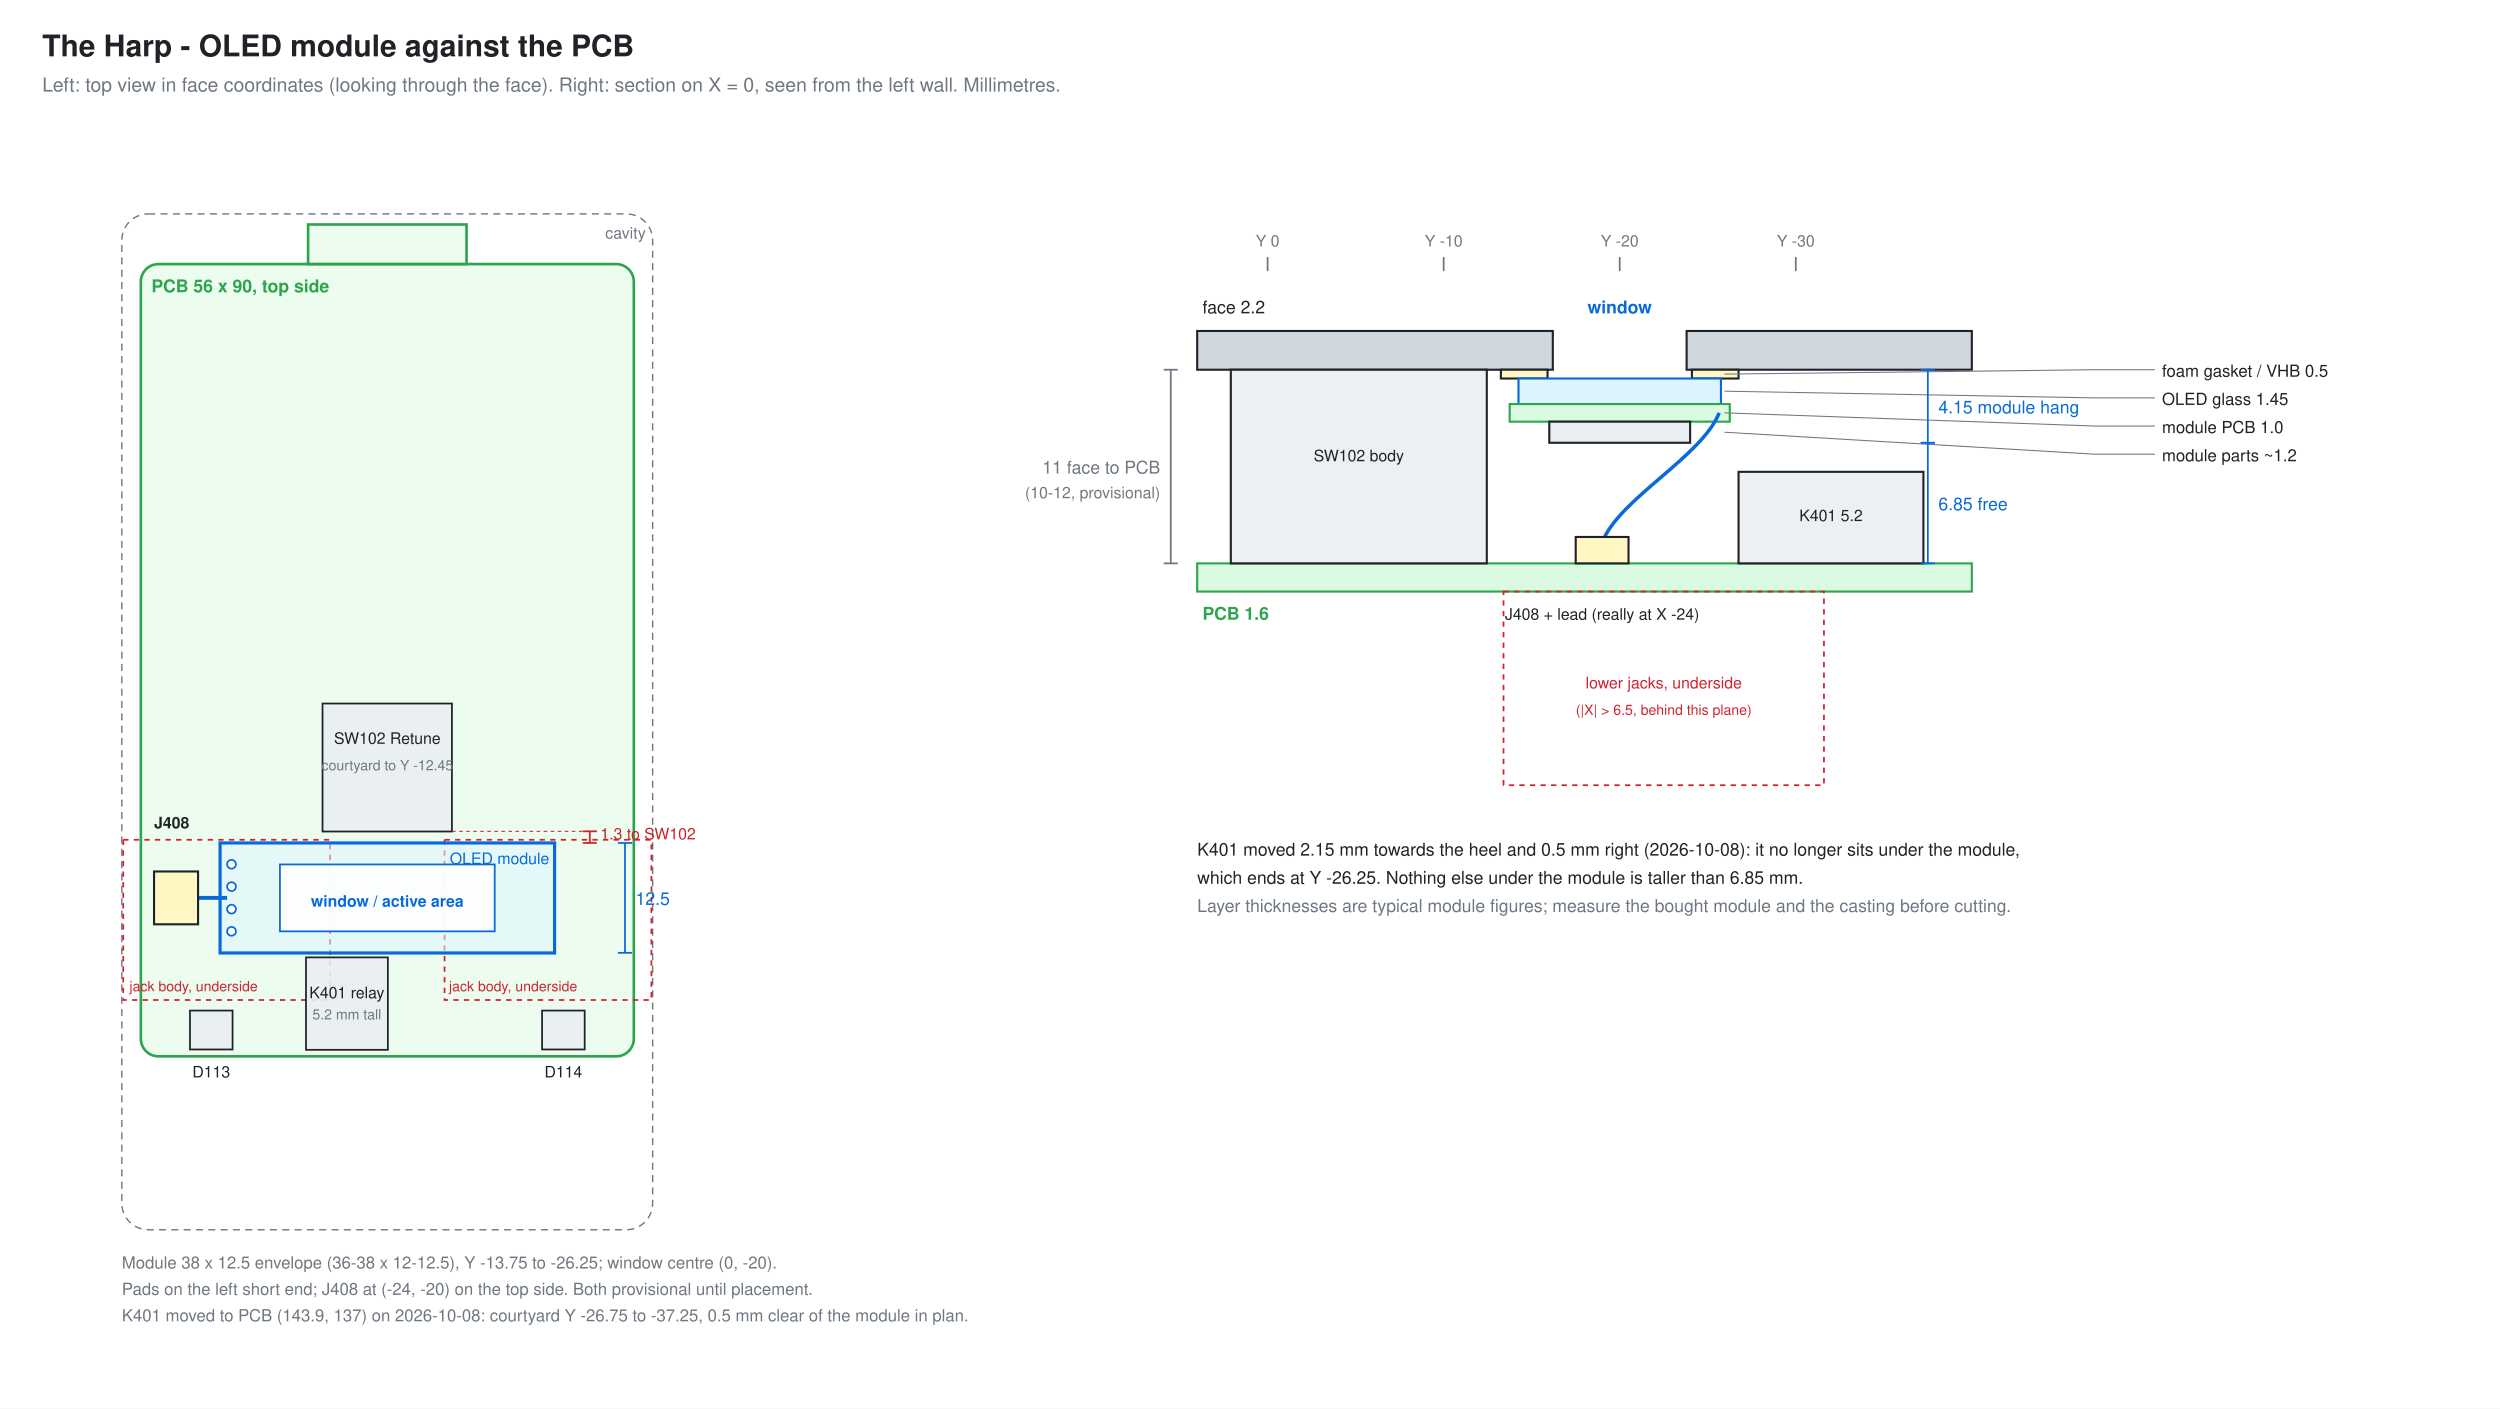
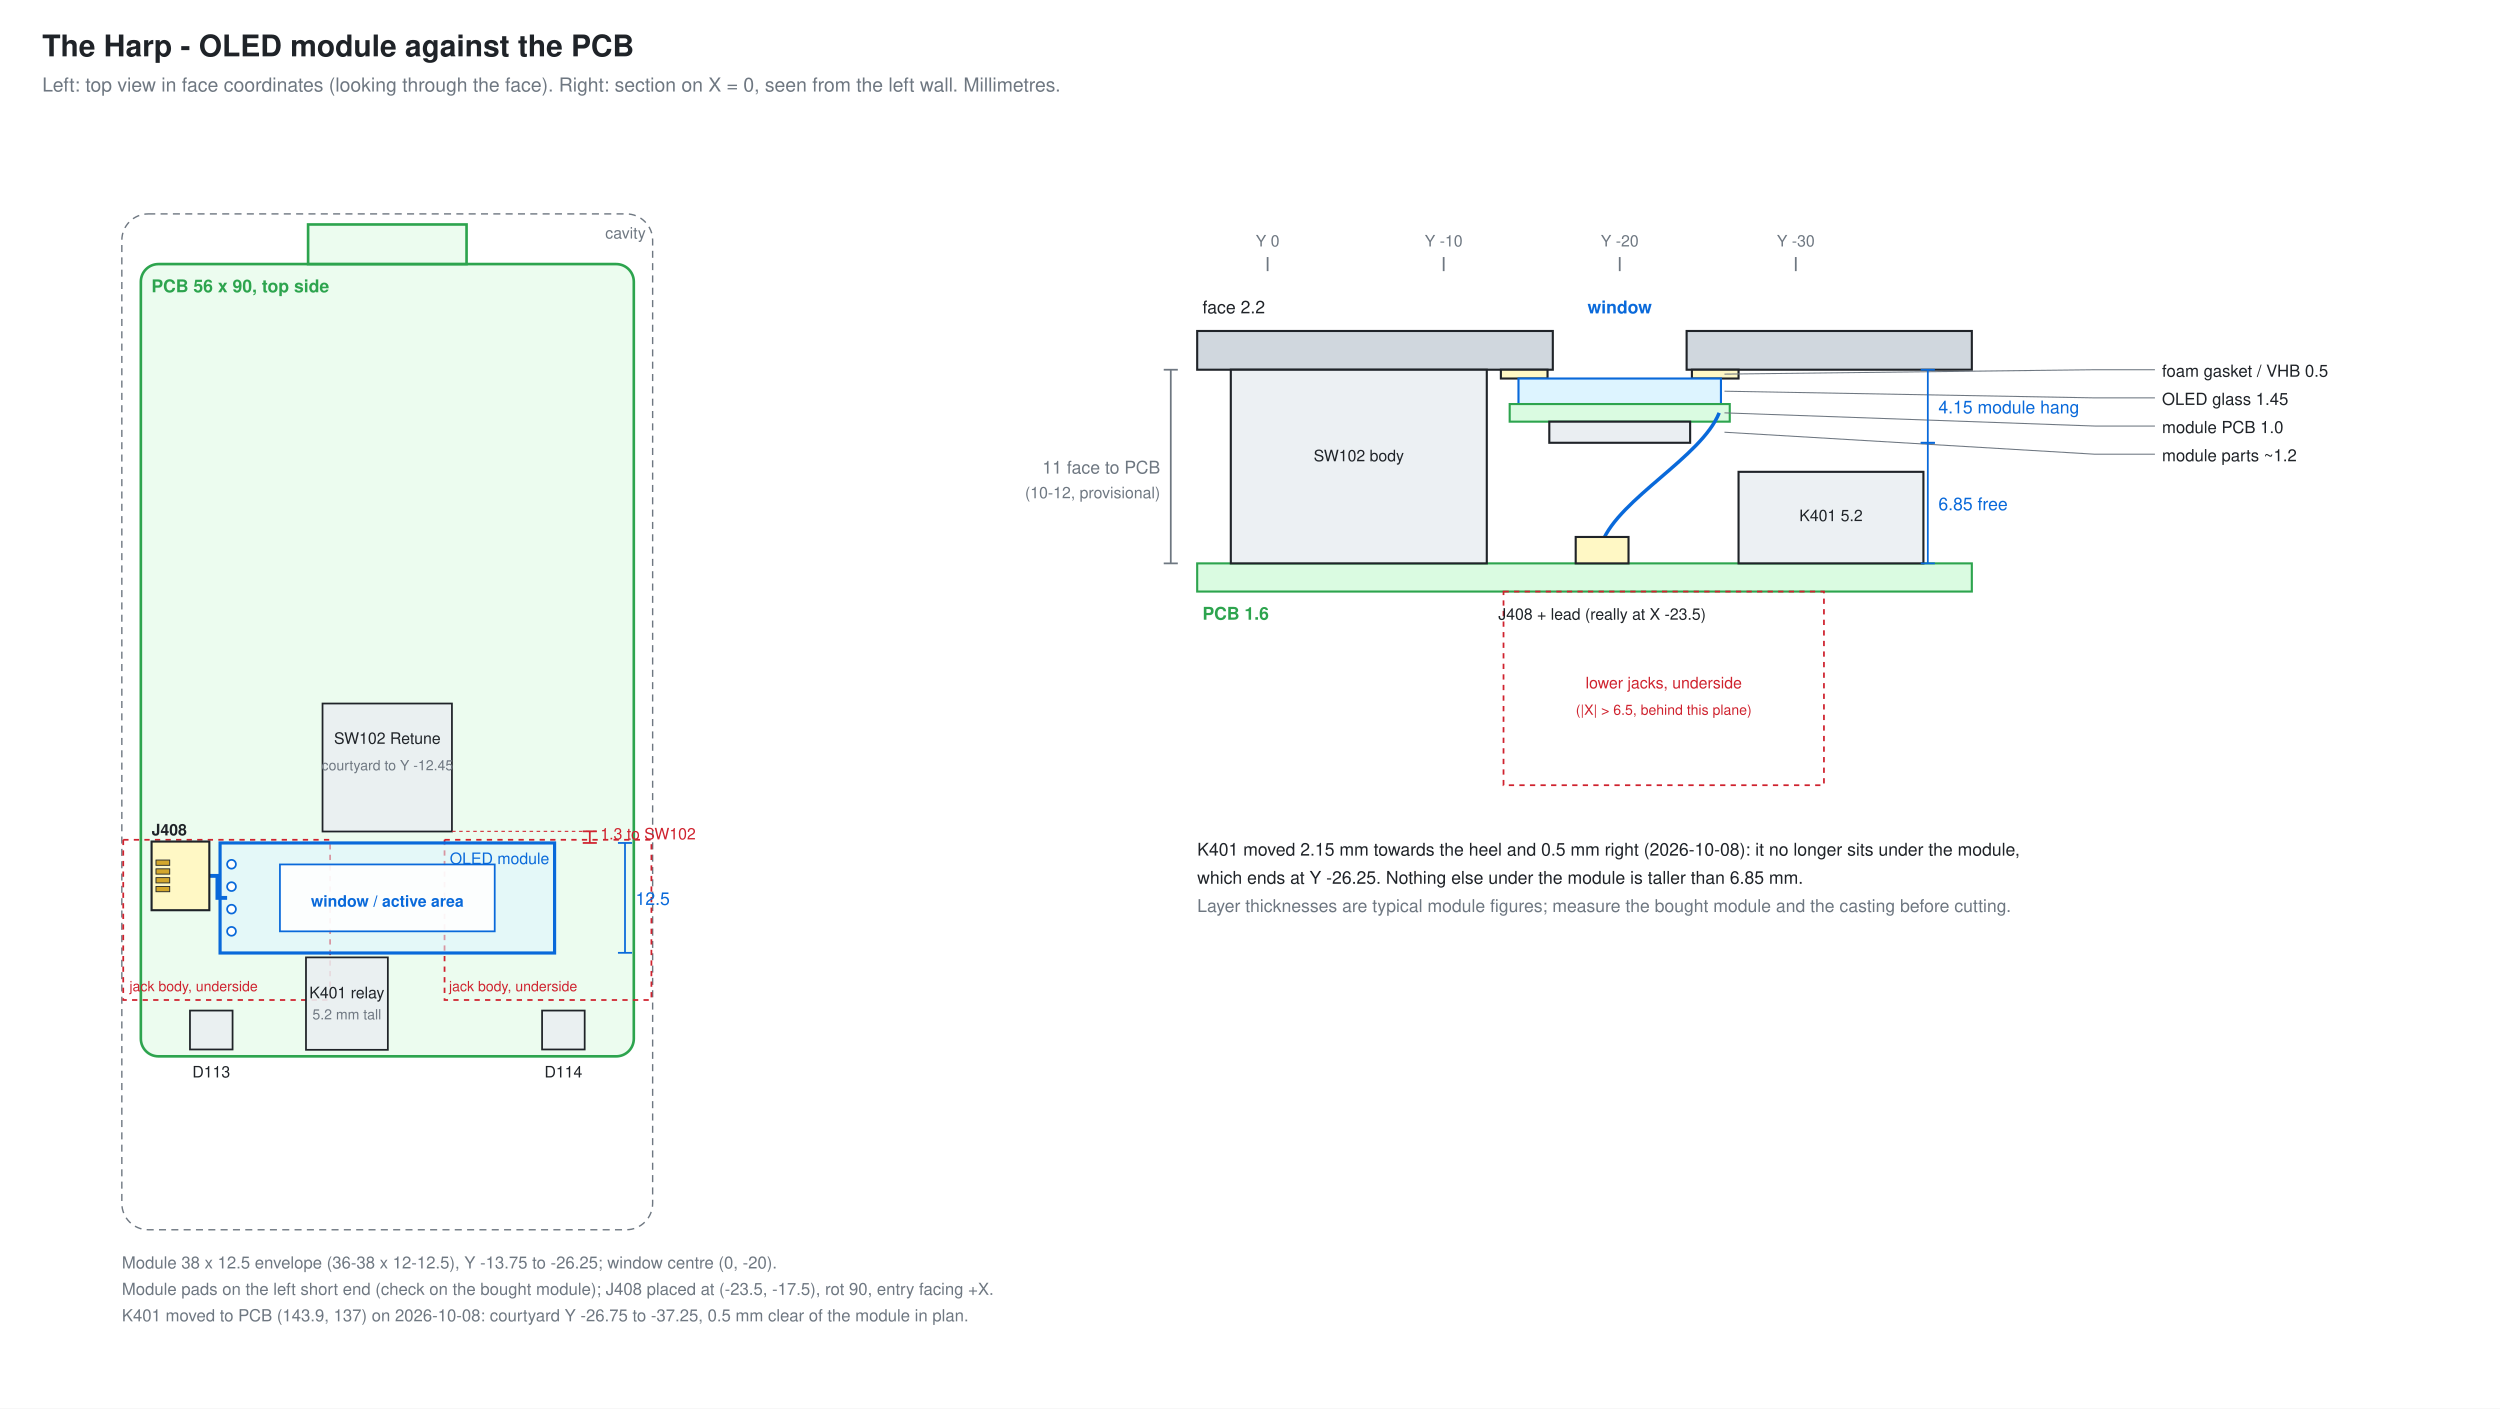
<svg xmlns="http://www.w3.org/2000/svg" width="1420" height="800" viewBox="0 0 1420 800">
  <rect width="100%" height="100%" fill="white" />
  <text x="24.0" y="32.0" font-family="Helvetica, Arial, sans-serif" font-size="17" fill="#1f2328" text-anchor="start" font-weight="bold">The Harp - OLED module against the PCB</text>
  <text x="24.0" y="52.0" font-family="Helvetica, Arial, sans-serif" font-size="11" fill="#6e7781" text-anchor="start" font-weight="normal">Left: top view in face coordinates (looking through the face). Right: section on X = 0, seen from the left wall. Millimetres.</text>
  <rect x="69.2" y="121.5" width="301.5" height="577.0" rx="15.0" stroke="#6e7781" fill="none" fill-opacity="1" stroke-width="0.8" stroke-dasharray="4 3" />
  <text x="366.8" y="135.5" font-family="Helvetica, Arial, sans-serif" font-size="9" fill="#6e7781" text-anchor="end" font-weight="normal">cavity</text>
  <rect x="80.0" y="150.0" width="280.0" height="450.0" rx="10.0" stroke="#2da44e" fill="#dafbe1" fill-opacity="0.5" stroke-width="1.5" />
  <rect x="175.0" y="127.5" width="90.0" height="22.5" rx="0.0" stroke="#2da44e" fill="#dafbe1" fill-opacity="0.5" stroke-width="1.5" />
  <text x="86.0" y="166.0" font-family="Helvetica, Arial, sans-serif" font-size="10" fill="#2da44e" text-anchor="start" font-weight="bold">PCB 56 x 90, top side</text>
  <rect x="70.0" y="477.0" width="117.5" height="91.0" rx="0.0" stroke="#cf222e" fill="none" fill-opacity="0.35" stroke-width="1" stroke-dasharray="3 3" />
  <rect x="252.5" y="477.0" width="117.5" height="91.0" rx="0.0" stroke="#cf222e" fill="none" fill-opacity="0.35" stroke-width="1" stroke-dasharray="3 3" />
  <text x="73.5" y="563.0" font-family="Helvetica, Arial, sans-serif" font-size="8" fill="#cf222e" text-anchor="start" font-weight="normal">jack body, underside</text>
  <text x="255.0" y="563.0" font-family="Helvetica, Arial, sans-serif" font-size="8" fill="#cf222e" text-anchor="start" font-weight="normal">jack body, underside</text>
  <rect x="183.2" y="399.6" width="73.5" height="72.7" rx="0.0" stroke="#1f2328" fill="#eaeef2" fill-opacity="0.9" stroke-width="1" />
  <text x="220.0" y="422.5" font-family="Helvetica, Arial, sans-serif" font-size="9" fill="#1f2328" text-anchor="middle" font-weight="normal">SW102 Retune</text>
  <text x="220.0" y="437.5" font-family="Helvetica, Arial, sans-serif" font-size="8" fill="#6e7781" text-anchor="middle" font-weight="normal">courtyard to Y -12.45</text>
  <rect x="173.8" y="543.8" width="46.5" height="52.5" rx="0.0" stroke="#1f2328" fill="#eaeef2" fill-opacity="0.9" stroke-width="1" />
  <text x="197.0" y="567.0" font-family="Helvetica, Arial, sans-serif" font-size="9" fill="#1f2328" text-anchor="middle" font-weight="normal">K401 relay</text>
  <text x="197.0" y="579.0" font-family="Helvetica, Arial, sans-serif" font-size="8" fill="#6e7781" text-anchor="middle" font-weight="normal">5.2 mm tall</text>
  <rect x="107.9" y="574.0" width="24.2" height="22.1" rx="0.0" stroke="#1f2328" fill="#eaeef2" fill-opacity="0.9" stroke-width="1" />
  <text x="120.0" y="612.0" font-family="Helvetica, Arial, sans-serif" font-size="9" fill="#1f2328" text-anchor="middle" font-weight="normal">D113</text>
  <rect x="307.9" y="574.0" width="24.2" height="22.1" rx="0.0" stroke="#1f2328" fill="#eaeef2" fill-opacity="0.9" stroke-width="1" />
  <text x="320.0" y="612.0" font-family="Helvetica, Arial, sans-serif" font-size="9" fill="#1f2328" text-anchor="middle" font-weight="normal">D114</text>
  <rect x="125.0" y="478.8" width="190.0" height="62.5" rx="0.0" stroke="#0969da" fill="#ddf4ff" fill-opacity="0.55" stroke-width="1.8" />
  <rect x="159.0" y="491.0" width="122.0" height="38.0" rx="0.0" stroke="#0969da" fill="white" fill-opacity="0.9" stroke-width="1" />
  <text x="220.0" y="515.0" font-family="Helvetica, Arial, sans-serif" font-size="9" fill="#0969da" text-anchor="middle" font-weight="bold">window / active area</text>
  <text x="312.0" y="490.8" font-family="Helvetica, Arial, sans-serif" font-size="9" fill="#0969da" text-anchor="end" font-weight="normal">OLED module</text>
  <circle cx="131.5" cy="490.9" r="2.5" stroke="#0969da" fill="white" stroke-width="1" />
  <circle cx="131.5" cy="503.6" r="2.5" stroke="#0969da" fill="white" stroke-width="1" />
  <circle cx="131.5" cy="516.4" r="2.5" stroke="#0969da" fill="white" stroke-width="1" />
  <circle cx="131.5" cy="529.0" r="2.5" stroke="#0969da" fill="white" stroke-width="1" />
-   <line x1="129.0" y1="510.0" x2="112.5" y2="510.0" stroke="#0969da" stroke-width="2.2" />
-   <rect x="87.5" y="495.0" width="25.0" height="30.0" rx="0.0" stroke="#1f2328" fill="#fff8c5" fill-opacity="1" stroke-width="1.2" />
-   <text x="87.5" y="470.5" font-family="Helvetica, Arial, sans-serif" font-size="9" fill="#1f2328" text-anchor="start" font-weight="bold">J408</text>
+   <polyline points="129.0,510.0 123.5,510.0 123.5,497.5 116.0,497.5" stroke="#0969da" stroke-width="2.2" fill="none" />
+   <rect x="86.1" y="478.0" width="32.8" height="39.0" rx="0.0" stroke="#1f2328" fill="#fff8c5" fill-opacity="1" stroke-width="1.2" />
+   <rect x="88.6" y="488.5" width="7.8" height="3.0" rx="0.0" stroke="#1f2328" fill="#d4a72c" fill-opacity="1" stroke-width="0.5" />
+   <rect x="88.6" y="493.5" width="7.8" height="3.0" rx="0.0" stroke="#1f2328" fill="#d4a72c" fill-opacity="1" stroke-width="0.5" />
+   <rect x="88.6" y="498.5" width="7.8" height="3.0" rx="0.0" stroke="#1f2328" fill="#d4a72c" fill-opacity="1" stroke-width="0.5" />
+   <rect x="88.6" y="503.5" width="7.8" height="3.0" rx="0.0" stroke="#1f2328" fill="#d4a72c" fill-opacity="1" stroke-width="0.5" />
+   <text x="86.1" y="474.5" font-family="Helvetica, Arial, sans-serif" font-size="9" fill="#1f2328" text-anchor="start" font-weight="bold">J408</text>
  <line x1="355.0" y1="478.8" x2="355.0" y2="541.2" stroke="#0969da" stroke-width="1" />
  <line x1="351.0" y1="478.8" x2="359.0" y2="478.8" stroke="#0969da" stroke-width="1" />
  <line x1="351.0" y1="541.2" x2="359.0" y2="541.2" stroke="#0969da" stroke-width="1" />
  <text x="361.0" y="514.0" font-family="Helvetica, Arial, sans-serif" font-size="10" fill="#0969da" text-anchor="start" font-weight="normal">12.5</text>
  <line x1="256.8" y1="472.2" x2="339.0" y2="472.2" stroke="#cf222e" stroke-width="0.6" stroke-dasharray="2 2" />
  <line x1="335.0" y1="472.2" x2="335.0" y2="478.8" stroke="#cf222e" stroke-width="1" />
  <line x1="331.0" y1="472.2" x2="339.0" y2="472.2" stroke="#cf222e" stroke-width="1" />
  <line x1="331.0" y1="478.8" x2="339.0" y2="478.8" stroke="#cf222e" stroke-width="1" />
  <text x="341.0" y="479.5" font-family="Helvetica, Arial, sans-serif" font-size="10" fill="#cf222e" text-anchor="start" font-weight="normal" />
  <text x="341.0" y="476.8" font-family="Helvetica, Arial, sans-serif" font-size="9" fill="#cf222e" text-anchor="start" font-weight="normal">1.3 to SW102</text>
  <text x="69.2" y="720.5" font-family="Helvetica, Arial, sans-serif" font-size="9.5" fill="#6e7781" text-anchor="start" font-weight="normal">Module 38 x 12.5 envelope (36-38 x 12-12.5), Y -13.75 to -26.25; window centre (0, -20).</text>
-   <text x="69.2" y="735.5" font-family="Helvetica, Arial, sans-serif" font-size="9.5" fill="#6e7781" text-anchor="start" font-weight="normal">Pads on the left short end; J408 at (-24, -20) on the top side. Both provisional until placement.</text>
+   <text x="69.2" y="735.5" font-family="Helvetica, Arial, sans-serif" font-size="9.5" fill="#6e7781" text-anchor="start" font-weight="normal">Module pads on the left short end (check on the bought module); J408 placed at (-23.5, -17.5), rot 90, entry facing +X.</text>
  <text x="69.2" y="750.5" font-family="Helvetica, Arial, sans-serif" font-size="9.5" fill="#6e7781" text-anchor="start" font-weight="normal">K401 moved to PCB (143.9, 137) on 2026-10-08: courtyard Y -26.75 to -37.25, 0.5 mm clear of the module in plan.</text>
  <rect x="680.0" y="188.0" width="202.0" height="22.0" rx="0.0" stroke="#1f2328" fill="#d0d7de" fill-opacity="1" stroke-width="1.2" />
  <rect x="958.0" y="188.0" width="162.0" height="22.0" rx="0.0" stroke="#1f2328" fill="#d0d7de" fill-opacity="1" stroke-width="1.2" />
  <text x="683.0" y="178.0" font-family="Helvetica, Arial, sans-serif" font-size="10" fill="#1f2328" text-anchor="start" font-weight="normal">face 2.2</text>
  <text x="920.0" y="178.0" font-family="Helvetica, Arial, sans-serif" font-size="10" fill="#0969da" text-anchor="middle" font-weight="bold">window</text>
  <line x1="720.0" y1="146.0" x2="720.0" y2="154.0" stroke="#6e7781" stroke-width="1" />
  <text x="720.0" y="140.0" font-family="Helvetica, Arial, sans-serif" font-size="9" fill="#6e7781" text-anchor="middle" font-weight="normal">Y 0</text>
  <line x1="820.0" y1="146.0" x2="820.0" y2="154.0" stroke="#6e7781" stroke-width="1" />
  <text x="820.0" y="140.0" font-family="Helvetica, Arial, sans-serif" font-size="9" fill="#6e7781" text-anchor="middle" font-weight="normal">Y -10</text>
  <line x1="920.0" y1="146.0" x2="920.0" y2="154.0" stroke="#6e7781" stroke-width="1" />
  <text x="920.0" y="140.0" font-family="Helvetica, Arial, sans-serif" font-size="9" fill="#6e7781" text-anchor="middle" font-weight="normal">Y -20</text>
  <line x1="1020.0" y1="146.0" x2="1020.0" y2="154.0" stroke="#6e7781" stroke-width="1" />
  <text x="1020.0" y="140.0" font-family="Helvetica, Arial, sans-serif" font-size="9" fill="#6e7781" text-anchor="middle" font-weight="normal">Y -30</text>
  <rect x="852.5" y="210.0" width="26.5" height="5.0" rx="0.0" stroke="#1f2328" fill="#fff8c5" fill-opacity="1" stroke-width="1.2" />
  <rect x="961.0" y="210.0" width="26.5" height="5.0" rx="0.0" stroke="#1f2328" fill="#fff8c5" fill-opacity="1" stroke-width="1.2" />
  <text x="1228.0" y="214.0" font-family="Helvetica, Arial, sans-serif" font-size="9.5" fill="#1f2328" text-anchor="start" font-weight="normal">foam gasket / VHB 0.5</text>
  <polyline points="979.5,212.5 1190.0,210.0 1224.0,210.0" stroke="#6e7781" stroke-width="0.6" fill="none" />
  <rect x="862.5" y="215.0" width="115.0" height="14.5" rx="0.0" stroke="#0969da" fill="#ddf4ff" fill-opacity="1" stroke-width="1.2" />
  <text x="1228.0" y="230.0" font-family="Helvetica, Arial, sans-serif" font-size="9.5" fill="#1f2328" text-anchor="start" font-weight="normal">OLED glass 1.45</text>
  <polyline points="979.5,222.2 1190.0,226.0 1224.0,226.0" stroke="#6e7781" stroke-width="0.6" fill="none" />
  <rect x="857.5" y="229.5" width="125.0" height="10.0" rx="0.0" stroke="#2da44e" fill="#dafbe1" fill-opacity="1" stroke-width="1.2" />
  <text x="1228.0" y="246.0" font-family="Helvetica, Arial, sans-serif" font-size="9.5" fill="#1f2328" text-anchor="start" font-weight="normal">module PCB 1.0</text>
  <polyline points="979.5,234.5 1190.0,242.0 1224.0,242.0" stroke="#6e7781" stroke-width="0.6" fill="none" />
  <rect x="880.0" y="239.5" width="80.0" height="12.0" rx="0.0" stroke="#1f2328" fill="#eaeef2" fill-opacity="1" stroke-width="1.2" />
  <text x="1228.0" y="262.0" font-family="Helvetica, Arial, sans-serif" font-size="9.5" fill="#1f2328" text-anchor="start" font-weight="normal">module parts ~1.2</text>
  <polyline points="979.5,245.5 1190.0,258.0 1224.0,258.0" stroke="#6e7781" stroke-width="0.6" fill="none" />
  <rect x="680.0" y="320.0" width="440.0" height="16.0" rx="0.0" stroke="#2da44e" fill="#dafbe1" fill-opacity="1" stroke-width="1.2" />
  <text x="683.0" y="352.0" font-family="Helvetica, Arial, sans-serif" font-size="10" fill="#2da44e" text-anchor="start" font-weight="bold">PCB 1.6</text>
  <rect x="699.1" y="210.0" width="145.4" height="110.0" rx="0.0" stroke="#1f2328" fill="#eaeef2" fill-opacity="0.9" stroke-width="1.2" />
  <text x="771.8" y="262.0" font-family="Helvetica, Arial, sans-serif" font-size="9" fill="#1f2328" text-anchor="middle" font-weight="normal">SW102 body</text>
  <rect x="987.5" y="268.0" width="105.0" height="52.0" rx="0.0" stroke="#1f2328" fill="#eaeef2" fill-opacity="0.9" stroke-width="1.2" />
  <text x="1040.0" y="296.0" font-family="Helvetica, Arial, sans-serif" font-size="9" fill="#1f2328" text-anchor="middle" font-weight="normal">K401 5.2</text>
  <rect x="854.0" y="336.0" width="182.0" height="110.0" rx="0.0" stroke="#cf222e" fill="none" fill-opacity="1" stroke-width="1" stroke-dasharray="3 3" />
  <text x="945.0" y="391.0" font-family="Helvetica, Arial, sans-serif" font-size="9" fill="#cf222e" text-anchor="middle" font-weight="normal">lower jacks, underside</text>
  <text x="945.0" y="406.0" font-family="Helvetica, Arial, sans-serif" font-size="8" fill="#cf222e" text-anchor="middle" font-weight="normal">(|X| &gt; 6.5, behind this plane)</text>
  <path d="M 976.5 234.5 C 966.5 259.5 920.0 283.0 910.0 308.0" stroke="#0969da" stroke-width="2" fill="none" />
  <rect x="895.0" y="305.0" width="30.0" height="15.0" rx="0.0" stroke="#1f2328" fill="#fff8c5" fill-opacity="1" stroke-width="1.2" />
-   <text x="910.0" y="352.0" font-family="Helvetica, Arial, sans-serif" font-size="9" fill="#1f2328" text-anchor="middle" font-weight="normal">J408 + lead (really at X -24)</text>
+   <text x="910.0" y="352.0" font-family="Helvetica, Arial, sans-serif" font-size="9" fill="#1f2328" text-anchor="middle" font-weight="normal">J408 + lead (really at X -23.5)</text>
  <line x1="1095.0" y1="210.0" x2="1095.0" y2="251.5" stroke="#0969da" stroke-width="1" />
  <line x1="1091.0" y1="210.0" x2="1099.0" y2="210.0" stroke="#0969da" stroke-width="1" />
  <line x1="1091.0" y1="251.5" x2="1099.0" y2="251.5" stroke="#0969da" stroke-width="1" />
  <text x="1101.0" y="234.8" font-family="Helvetica, Arial, sans-serif" font-size="10" fill="#0969da" text-anchor="start" font-weight="normal">4.15 module hang</text>
  <line x1="1095.0" y1="251.5" x2="1095.0" y2="320.0" stroke="#0969da" stroke-width="1" />
  <line x1="1091.0" y1="251.5" x2="1099.0" y2="251.5" stroke="#0969da" stroke-width="1" />
  <line x1="1091.0" y1="320.0" x2="1099.0" y2="320.0" stroke="#0969da" stroke-width="1" />
  <text x="1101.0" y="289.8" font-family="Helvetica, Arial, sans-serif" font-size="10" fill="#0969da" text-anchor="start" font-weight="normal">6.85 free</text>
  <line x1="665.0" y1="210.0" x2="665.0" y2="320.0" stroke="#6e7781" stroke-width="1" />
  <line x1="661.0" y1="210.0" x2="669.0" y2="210.0" stroke="#6e7781" stroke-width="1" />
  <line x1="661.0" y1="320.0" x2="669.0" y2="320.0" stroke="#6e7781" stroke-width="1" />
  <text x="659.0" y="269.0" font-family="Helvetica, Arial, sans-serif" font-size="10" fill="#6e7781" text-anchor="end" font-weight="normal">11 face to PCB</text>
  <text x="659.0" y="283.0" font-family="Helvetica, Arial, sans-serif" font-size="9" fill="#6e7781" text-anchor="end" font-weight="normal">(10-12, provisional)</text>
  <text x="680.0" y="486.0" font-family="Helvetica, Arial, sans-serif" font-size="10" fill="#1f2328" text-anchor="start" font-weight="normal">K401 moved 2.15 mm towards the heel and 0.5 mm right (2026-10-08): it no longer sits under the module,</text>
  <text x="680.0" y="502.0" font-family="Helvetica, Arial, sans-serif" font-size="10" fill="#1f2328" text-anchor="start" font-weight="normal">which ends at Y -26.25. Nothing else under the module is taller than 6.85 mm.</text>
  <text x="680.0" y="518.0" font-family="Helvetica, Arial, sans-serif" font-size="10" fill="#6e7781" text-anchor="start" font-weight="normal">Layer thicknesses are typical module figures; measure the bought module and the casting before cutting.</text>
</svg>
